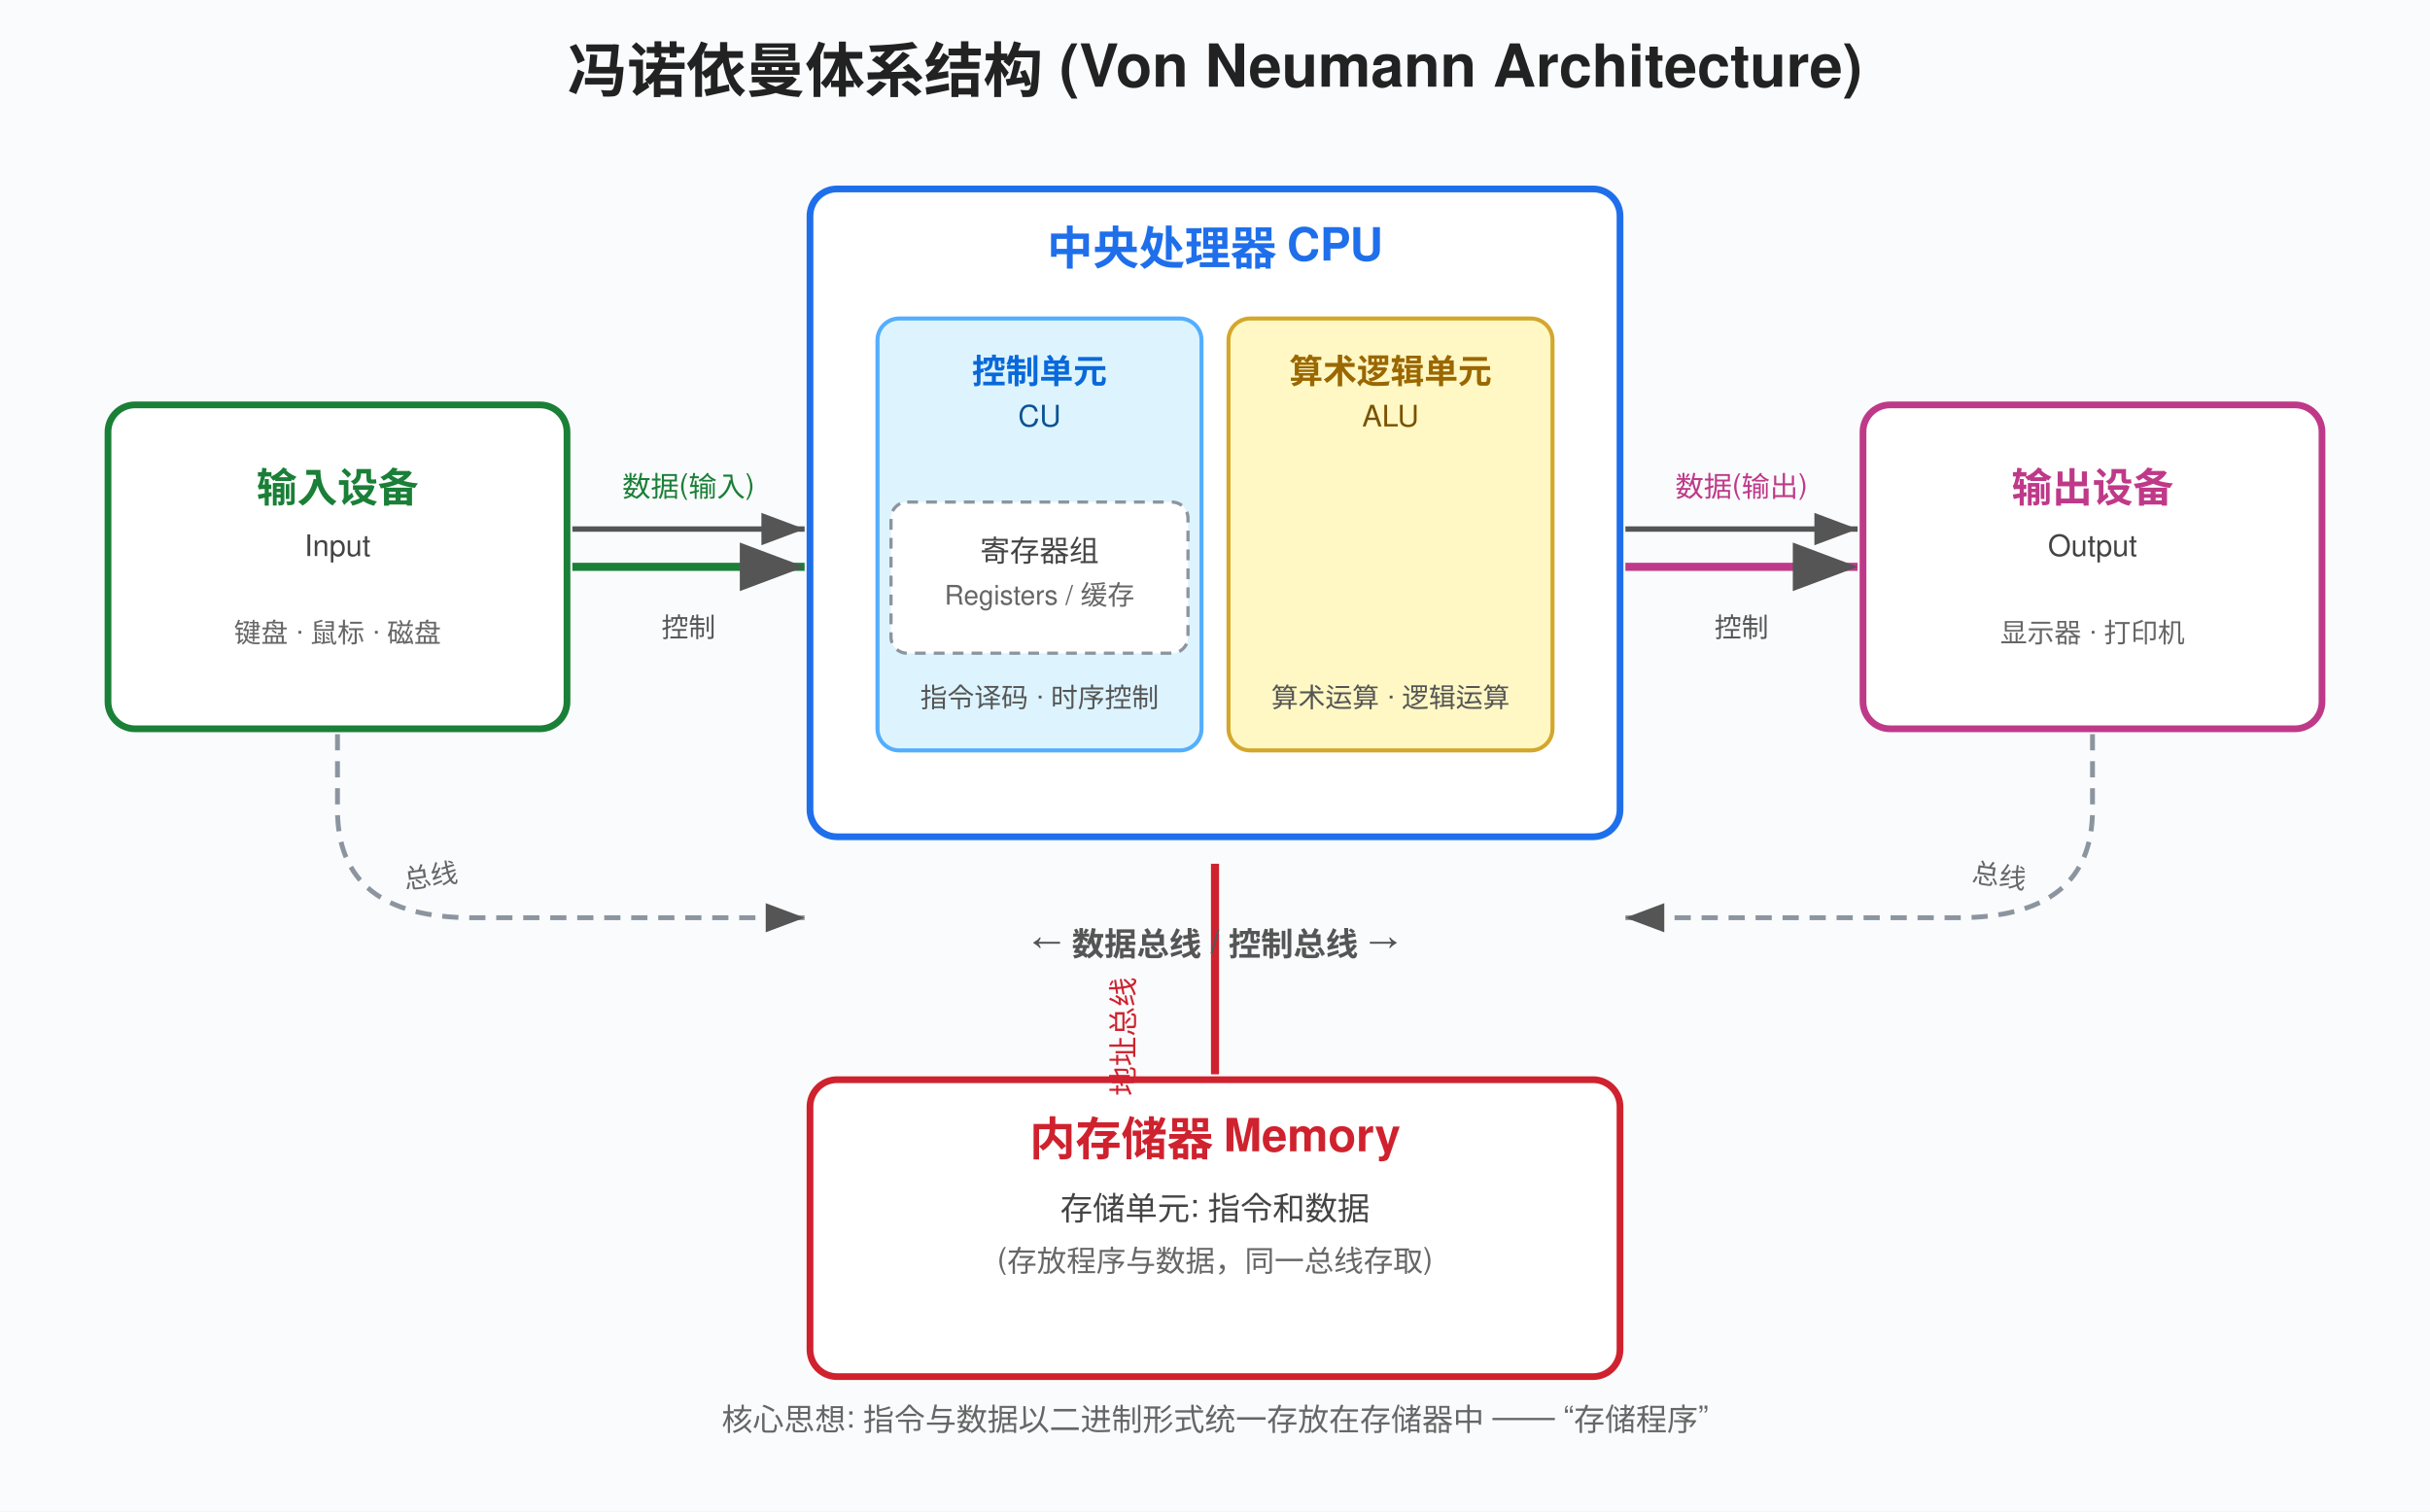
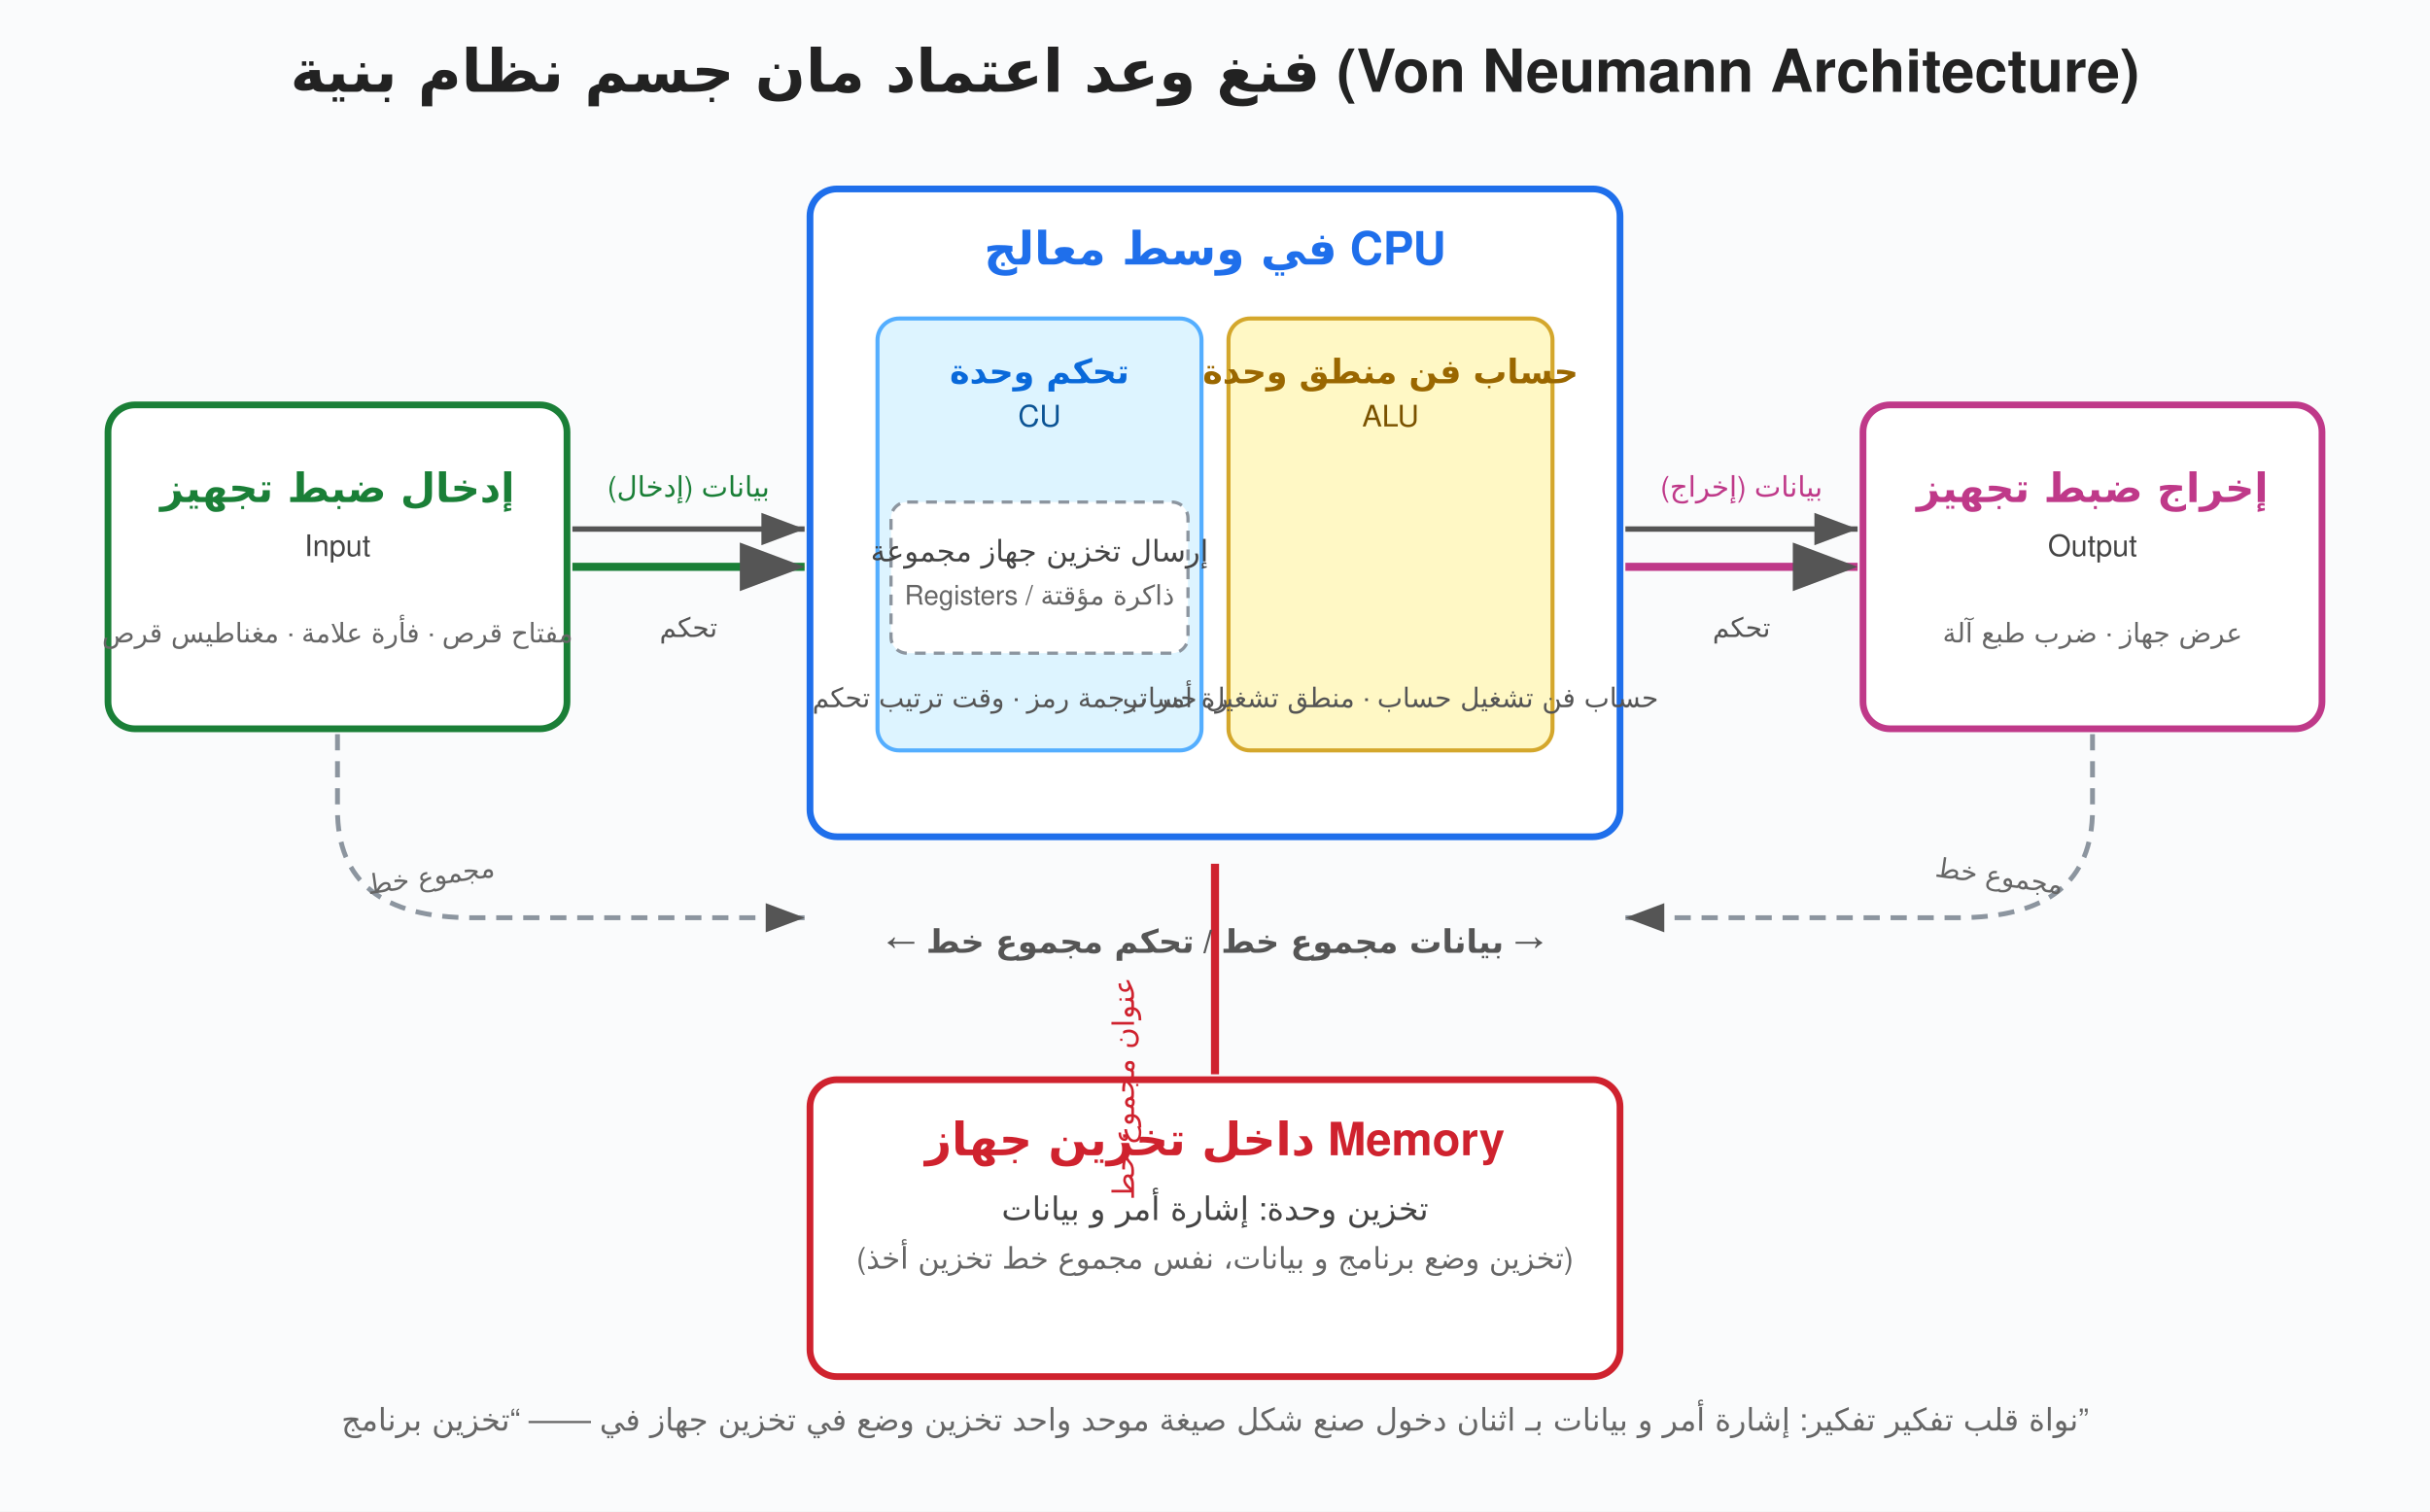
<svg xmlns="http://www.w3.org/2000/svg" viewBox="0 0 900 560" width="900" height="560" font-family="Helvetica, Arial, sans-serif">
  <defs>
    <marker id="arrow" markerWidth="10" markerHeight="10" refX="8" refY="3" orient="auto">
      <path d="M0,0 L8,3 L0,6 Z" fill="#555" />
    </marker>
  </defs>
  <rect x="0" y="0" width="900" height="560" fill="#fafbfc" />
-   <text x="450" y="34" text-anchor="middle" font-size="22" font-weight="bold" fill="#222">冯诺依曼体系结构 (Von Neumann Architecture)</text>
+   <text x="450" y="34" text-anchor="middle" font-size="22" font-weight="bold" fill="#222">فنغ وعد اعتماد مان جسم نظام بنية (Von Neumann Architecture)</text>
  <rect x="300" y="70" width="300" height="240" rx="10" fill="#fff" stroke="#1f6feb" stroke-width="2.5" />
-   <text x="450" y="98" text-anchor="middle" font-size="17" font-weight="bold" fill="#1f6feb">中央处理器 CPU</text>
+   <text x="450" y="98" text-anchor="middle" font-size="17" font-weight="bold" fill="#1f6feb">في وسط معالج CPU</text>
  <rect x="325" y="118" width="120" height="160" rx="8" fill="#ddf4ff" stroke="#54aeff" stroke-width="1.5" />
-   <text x="385" y="142" text-anchor="middle" font-size="12.5" font-weight="bold" fill="#0969da">控制单元</text>
+   <text x="385" y="142" text-anchor="middle" font-size="12.5" font-weight="bold" fill="#0969da">تحكم وحدة</text>
  <text x="385" y="158" text-anchor="middle" font-size="11" fill="#0b5394">CU</text>
-   <text x="385" y="262" text-anchor="middle" font-size="10" fill="#555">指令译码 · 时序控制</text>
+   <text x="385" y="262" text-anchor="middle" font-size="10" fill="#555">إشارة أمر ترجمة رمز · وقت ترتيب تحكم</text>
  <rect x="455" y="118" width="120" height="160" rx="8" fill="#fff8c5" stroke="#d4a72c" stroke-width="1.5" />
-   <text x="515" y="142" text-anchor="middle" font-size="12.5" font-weight="bold" fill="#9a6700">算术逻辑单元</text>
+   <text x="515" y="142" text-anchor="middle" font-size="12.5" font-weight="bold" fill="#9a6700">حساب فن منطق وحدة</text>
  <text x="515" y="158" text-anchor="middle" font-size="11" fill="#7a5200">ALU</text>
-   <text x="515" y="262" text-anchor="middle" font-size="10" fill="#555">算术运算 · 逻辑运算</text>
+   <text x="515" y="262" text-anchor="middle" font-size="10" fill="#555">حساب فن تشغيل حساب · منطق تشغيل حساب</text>
  <rect x="330" y="186" width="110" height="56" rx="6" fill="#fff" stroke="#8c959f" stroke-width="1.2" stroke-dasharray="4,3" />
-   <text x="385" y="208" text-anchor="middle" font-size="11" fill="#444">寄存器组</text>
-   <text x="385" y="224" text-anchor="middle" font-size="10" fill="#666">Registers / 缓存</text>
+   <text x="385" y="208" text-anchor="middle" font-size="11" fill="#444">إرسال تخزين جهاز مجموعة</text>
+   <text x="385" y="224" text-anchor="middle" font-size="10" fill="#666">Registers / ذاكرة مؤقتة</text>
  <rect x="300" y="400" width="300" height="110" rx="10" fill="#fff" stroke="#cf222e" stroke-width="2.5" />
-   <text x="450" y="428" text-anchor="middle" font-size="17" font-weight="bold" fill="#cf222e">内存储器 Memory</text>
-   <text x="450" y="452" text-anchor="middle" font-size="12" fill="#444">存储单元: 指令和数据</text>
-   <text x="450" y="470" text-anchor="middle" font-size="11" fill="#666">(存放程序与数据，同一总线存取)</text>
+   <text x="450" y="428" text-anchor="middle" font-size="17" font-weight="bold" fill="#cf222e">داخل تخزين جهاز Memory</text>
+   <text x="450" y="452" text-anchor="middle" font-size="12" fill="#444">تخزين وحدة: إشارة أمر و بيانات</text>
+   <text x="450" y="470" text-anchor="middle" font-size="11" fill="#666">(تخزين وضع برنامج و بيانات، نفس مجموع خط تخزين أخذ)</text>
  <rect x="40" y="150" width="170" height="120" rx="10" fill="#fff" stroke="#1a7f37" stroke-width="2.5" />
-   <text x="125" y="186" text-anchor="middle" font-size="15" font-weight="bold" fill="#1a7f37">输入设备</text>
+   <text x="125" y="186" text-anchor="middle" font-size="15" font-weight="bold" fill="#1a7f37">إدخال ضبط تجهيز</text>
  <text x="125" y="206" text-anchor="middle" font-size="11" fill="#444">Input</text>
-   <text x="125" y="238" text-anchor="middle" font-size="10" fill="#666">键盘 · 鼠标 · 磁盘</text>
+   <text x="125" y="238" text-anchor="middle" font-size="10" fill="#666">مفتاح قرص · فأرة علامة · مغناطيس قرص</text>
  <rect x="690" y="150" width="170" height="120" rx="10" fill="#fff" stroke="#bf3989" stroke-width="2.5" />
-   <text x="775" y="186" text-anchor="middle" font-size="15" font-weight="bold" fill="#bf3989">输出设备</text>
+   <text x="775" y="186" text-anchor="middle" font-size="15" font-weight="bold" fill="#bf3989">إخراج ضبط تجهيز</text>
  <text x="775" y="206" text-anchor="middle" font-size="11" fill="#444">Output</text>
-   <text x="775" y="238" text-anchor="middle" font-size="10" fill="#666">显示器 · 打印机</text>
+   <text x="775" y="238" text-anchor="middle" font-size="10" fill="#666">عرض جهاز · ضرب طبع آلة</text>
  <path d="M450,320 L450,398" fill="none" stroke="#cf222e" stroke-width="3" />
-   <text x="420" y="362" text-anchor="end" font-size="11" fill="#cf222e" transform="rotate(-90 420 362)">地址总线</text>
+   <text x="420" y="362" text-anchor="end" font-size="11" fill="#cf222e" transform="rotate(-90 420 362)">عنوان مجموع خط</text>
  <line x1="300" y1="355" x2="600" y2="355" stroke="#555" stroke-width="1" stroke-dasharray="2,3" opacity="0.0" />
-   <text x="450" y="353" text-anchor="middle" font-size="12" font-weight="bold" fill="#555">← 数据总线 / 控制总线 →</text>
+   <text x="450" y="353" text-anchor="middle" font-size="12" font-weight="bold" fill="#555">← بيانات مجموع خط / تحكم مجموع خط →</text>
  <path d="M212,210 L298,210" fill="none" stroke="#1a7f37" stroke-width="3" marker-end="url(#arrow)" />
  <path d="M212,196 L298,196" fill="none" stroke="#555" stroke-width="2" marker-end="url(#arrow)" />
-   <text x="255" y="184" text-anchor="middle" font-size="10.5" fill="#1a7f37">数据(输入)</text>
-   <text x="255" y="236" text-anchor="middle" font-size="10" fill="#555">控制</text>
+   <text x="255" y="184" text-anchor="middle" font-size="10.5" fill="#1a7f37">بيانات (إدخال)</text>
+   <text x="255" y="236" text-anchor="middle" font-size="10" fill="#555">تحكم</text>
  <path d="M602,210 L688,210" fill="none" stroke="#bf3989" stroke-width="3" marker-end="url(#arrow)" />
  <path d="M602,196 L688,196" fill="none" stroke="#555" stroke-width="2" marker-end="url(#arrow)" />
-   <text x="645" y="184" text-anchor="middle" font-size="10.5" fill="#bf3989">数据(输出)</text>
-   <text x="645" y="236" text-anchor="middle" font-size="10" fill="#555">控制</text>
+   <text x="645" y="184" text-anchor="middle" font-size="10.5" fill="#bf3989">بيانات (إخراج)</text>
+   <text x="645" y="236" text-anchor="middle" font-size="10" fill="#555">تحكم</text>
  <path d="M125,272 L125,300 Q125,340 175,340 L298,340" fill="none" stroke="#8c959f" stroke-width="1.8" stroke-dasharray="6,4" marker-end="url(#arrow)" />
-   <text x="160" y="328" text-anchor="middle" font-size="10" fill="#666" transform="rotate(-8 160 328)">总线</text>
+   <text x="160" y="328" text-anchor="middle" font-size="10" fill="#666" transform="rotate(-8 160 328)">مجموع خط</text>
  <path d="M775,272 L775,300 Q775,340 725,340 L602,340" fill="none" stroke="#8c959f" stroke-width="1.8" stroke-dasharray="6,4" marker-end="url(#arrow)" />
-   <text x="740" y="328" text-anchor="middle" font-size="10" fill="#666" transform="rotate(8 740 328)">总线</text>
-   <text x="450" y="530" text-anchor="middle" font-size="11.5" fill="#666">核心思想: 指令与数据以二进制形式统一存放在存储器中 —— “存储程序”</text>
+   <text x="740" y="328" text-anchor="middle" font-size="10" fill="#666" transform="rotate(8 740 328)">مجموع خط</text>
+   <text x="450" y="530" text-anchor="middle" font-size="11.5" fill="#666">نواة قلب تفكير تفكير: إشارة أمر و بيانات بـ اثنان دخول صنع شكل صيغة موحد واحد تخزين وضع في تخزين جهاز في —— “تخزين برنامج”</text>
</svg>
